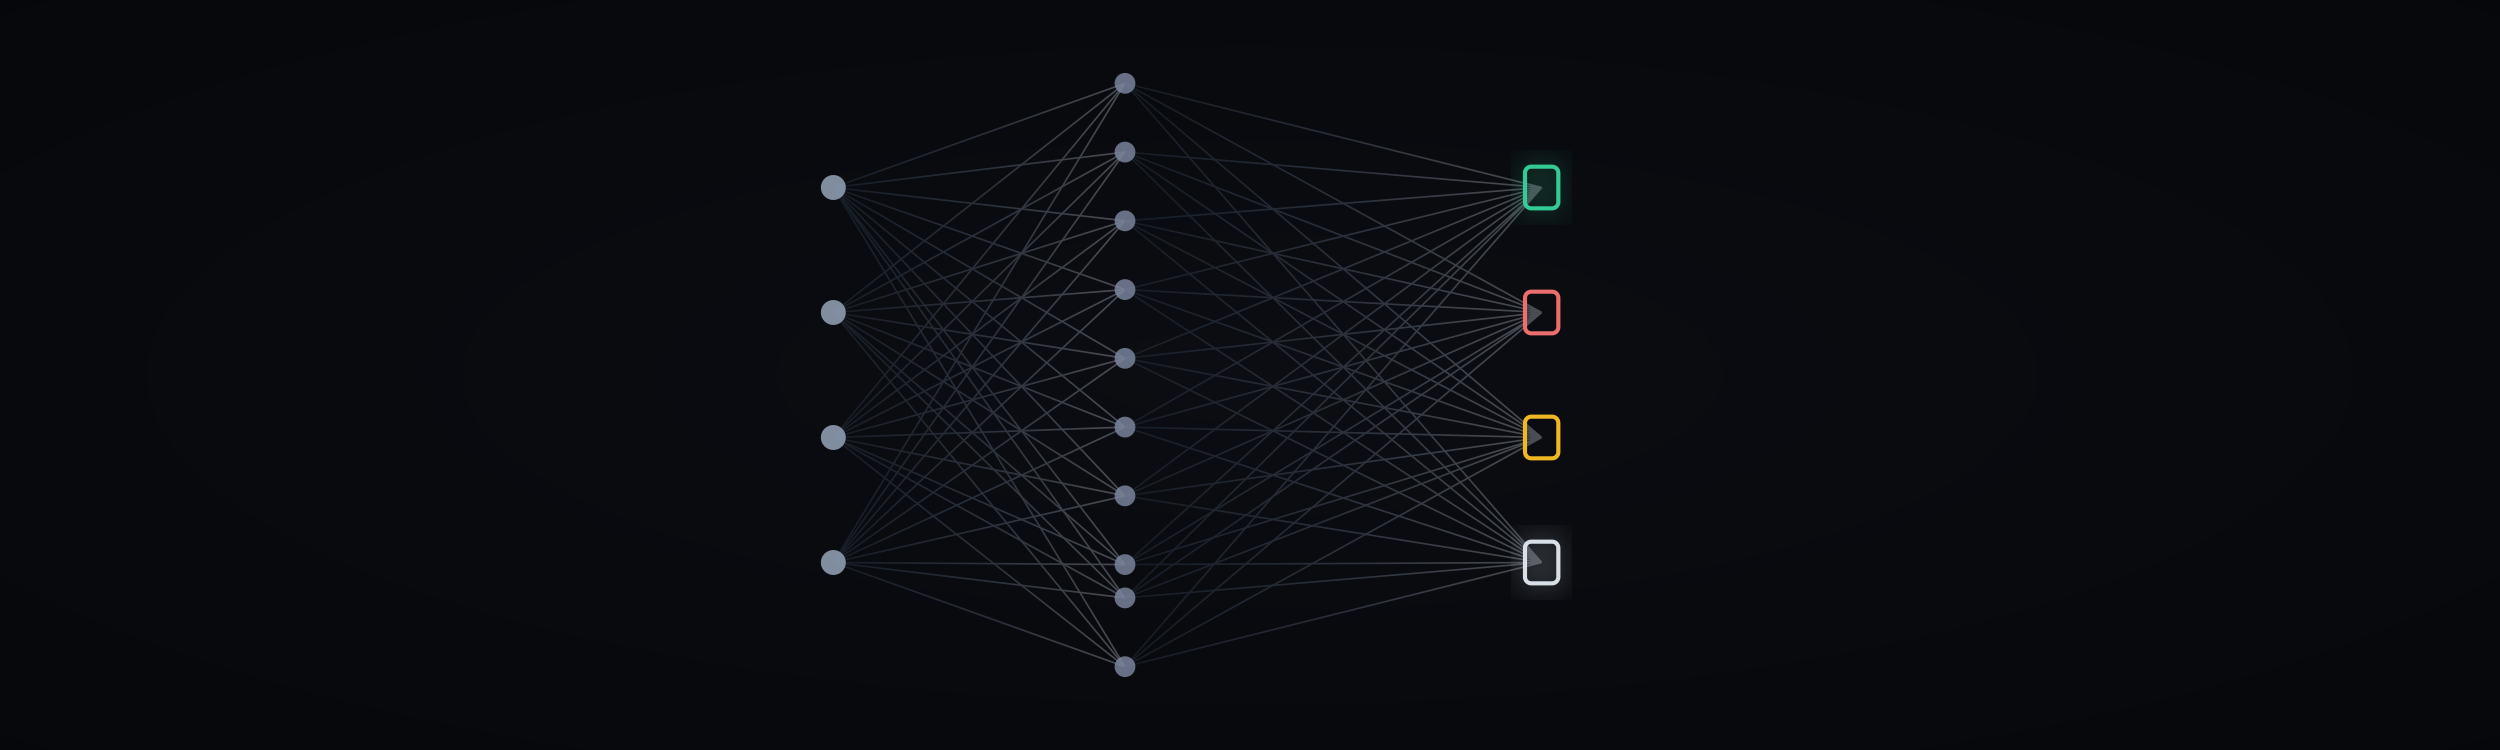
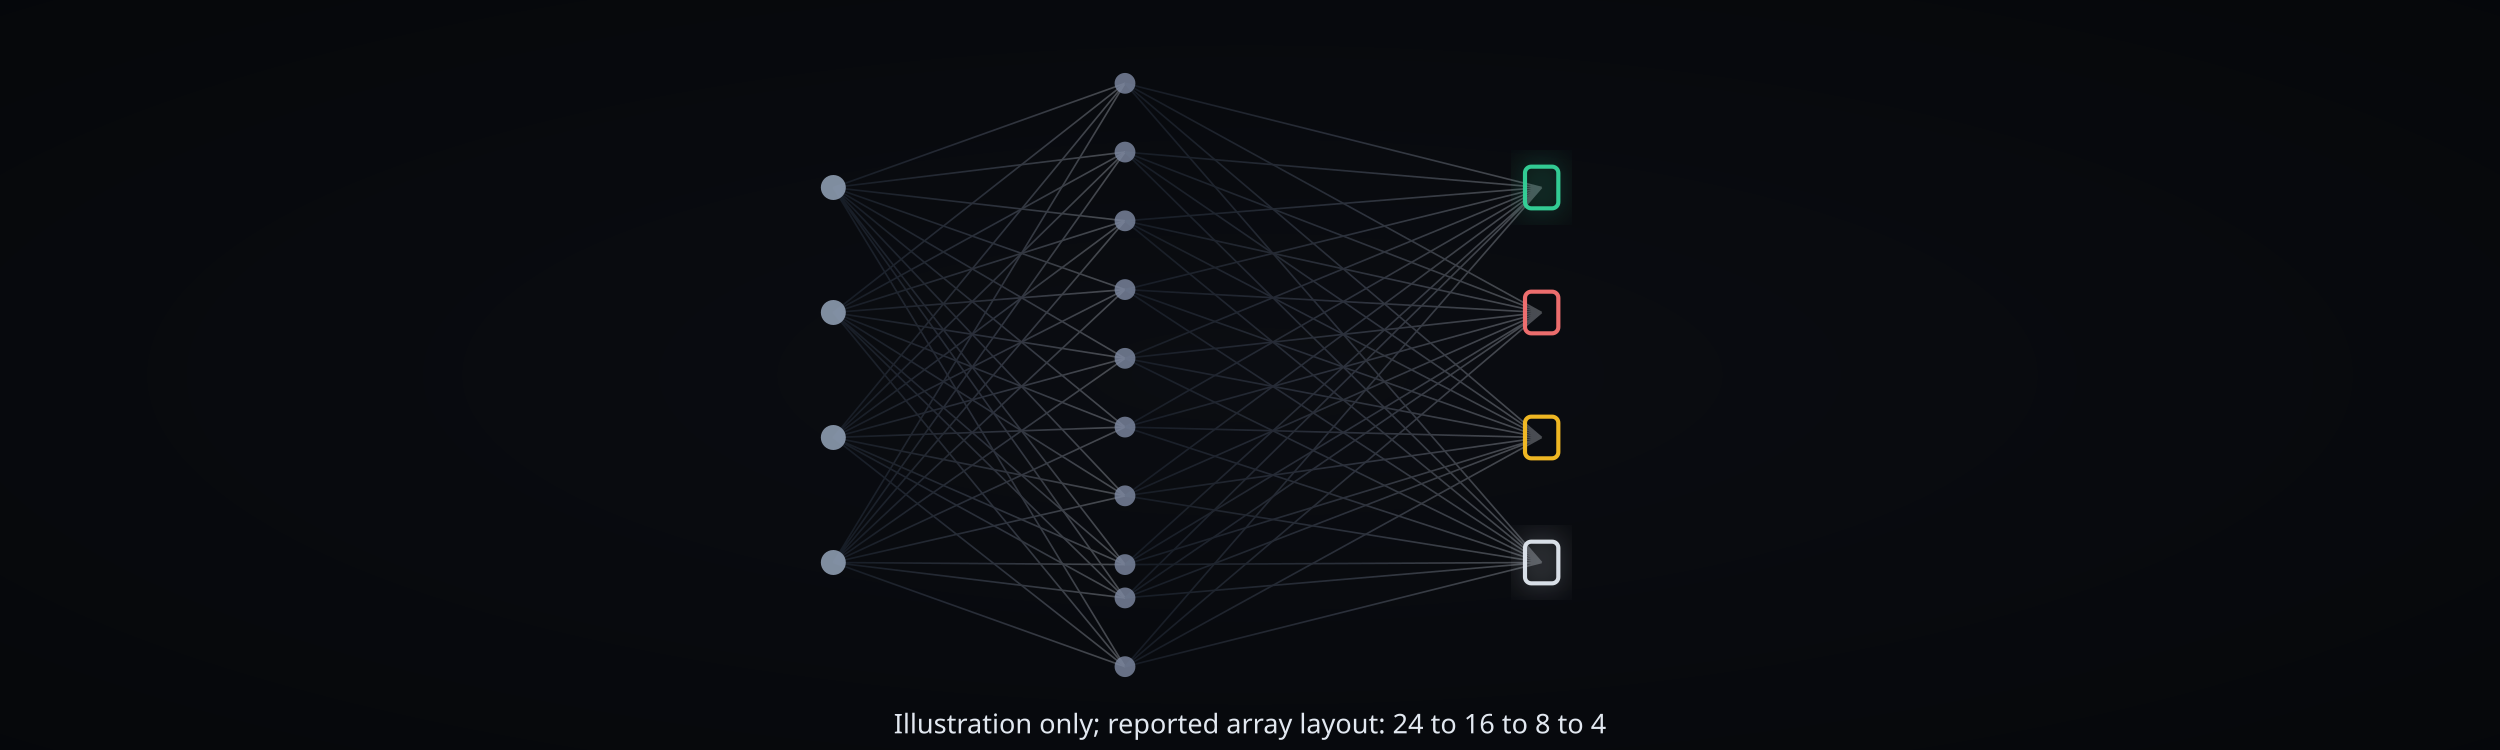
- <svg xmlns="http://www.w3.org/2000/svg" viewBox="0 0 1200 360" width="1200" height="360">
+ <svg xmlns="http://www.w3.org/2000/svg" viewBox="0 0 1200 360" width="1200" height="360" role="img" aria-labelledby="card-title card-description">
  <defs>
    <linearGradient id="gate4" x1="0" y1="0" x2="1" y2="0">
      <stop offset="0" stop-color="#334155" />
      <stop offset="0.55" stop-color="#7e8aa3" />
      <stop offset="1" stop-color="#e2e8f0" />
    </linearGradient>
    <filter id="glow" x="-40%" y="-40%" width="180%" height="180%">
      <feGaussianBlur stdDeviation="8" />
    </filter>
    <radialGradient id="fade" cx="0.5" cy="0.5" r="0.75">
      <stop offset="0" stop-color="#0b0d12" />
      <stop offset="1" stop-color="#05070a" />
    </radialGradient>
  </defs>
  <rect width="1200" height="360" fill="url(#fade)" />
  <g stroke="url(#gate4)" stroke-width="0.8" opacity="0.3">
    <path d="M 400 90 L 540 40 M 400 90 L 540 73 M 400 90 L 540 106 M 400 90 L 540 139 M 400 90 L 540 172 M 400 90 L 540 205 M 400 90 L 540 238 M 400 90 L 540 271 M 400 90 L 540 287 M 400 90 L 540 320" />
    <path d="M 400 150 L 540 40 M 400 150 L 540 73 M 400 150 L 540 106 M 400 150 L 540 139 M 400 150 L 540 172 M 400 150 L 540 205 M 400 150 L 540 238 M 400 150 L 540 271 M 400 150 L 540 287 M 400 150 L 540 320" />
    <path d="M 400 210 L 540 40 M 400 210 L 540 73 M 400 210 L 540 106 M 400 210 L 540 139 M 400 210 L 540 172 M 400 210 L 540 205 M 400 210 L 540 238 M 400 210 L 540 271 M 400 210 L 540 287 M 400 210 L 540 320" />
    <path d="M 400 270 L 540 40 M 400 270 L 540 73 M 400 270 L 540 106 M 400 270 L 540 139 M 400 270 L 540 172 M 400 270 L 540 205 M 400 270 L 540 238 M 400 270 L 540 271 M 400 270 L 540 287 M 400 270 L 540 320" />
    <path d="M 540 40 L 740 90 M 540 73 L 740 90 M 540 106 L 740 90 M 540 139 L 740 90 M 540 172 L 740 90 M 540 205 L 740 90 M 540 238 L 740 90 M 540 271 L 740 90 M 540 287 L 740 90 M 540 320 L 740 90" />
    <path d="M 540 40 L 740 150 M 540 73 L 740 150 M 540 106 L 740 150 M 540 139 L 740 150 M 540 172 L 740 150 M 540 205 L 740 150 M 540 238 L 740 150 M 540 271 L 740 150 M 540 287 L 740 150 M 540 320 L 740 150" />
    <path d="M 540 40 L 740 210 M 540 73 L 740 210 M 540 106 L 740 210 M 540 139 L 740 210 M 540 172 L 740 210 M 540 205 L 740 210 M 540 238 L 740 210 M 540 271 L 740 210 M 540 287 L 740 210 M 540 320 L 740 210" />
    <path d="M 540 40 L 740 270 M 540 73 L 740 270 M 540 106 L 740 270 M 540 139 L 740 270 M 540 172 L 740 270 M 540 205 L 740 270 M 540 238 L 740 270 M 540 271 L 740 270 M 540 287 L 740 270 M 540 320 L 740 270" />
  </g>
  <circle cx="400" cy="90" r="6" fill="#94a3b8" opacity="0.85" />
  <circle cx="400" cy="150" r="6" fill="#94a3b8" opacity="0.85" />
  <circle cx="400" cy="210" r="6" fill="#94a3b8" opacity="0.85" />
  <circle cx="400" cy="270" r="6" fill="#94a3b8" opacity="0.85" />
  <circle cx="540" cy="40" r="5" fill="#7e8aa3" opacity="0.8" />
  <circle cx="540" cy="73" r="5" fill="#7e8aa3" opacity="0.8" />
  <circle cx="540" cy="106" r="5" fill="#7e8aa3" opacity="0.8" />
  <circle cx="540" cy="139" r="5" fill="#7e8aa3" opacity="0.8" />
  <circle cx="540" cy="172" r="5" fill="#7e8aa3" opacity="0.8" />
  <circle cx="540" cy="205" r="5" fill="#7e8aa3" opacity="0.8" />
  <circle cx="540" cy="238" r="5" fill="#7e8aa3" opacity="0.8" />
  <circle cx="540" cy="271" r="5" fill="#7e8aa3" opacity="0.8" />
  <circle cx="540" cy="287" r="5" fill="#7e8aa3" opacity="0.8" />
  <circle cx="540" cy="320" r="5" fill="#7e8aa3" opacity="0.8" />
  <rect x="732" y="80" width="16" height="20" rx="3" fill="none" stroke="#34d399" stroke-width="2" opacity="0.95" />
  <rect x="732" y="140" width="16" height="20" rx="3" fill="none" stroke="#f87171" stroke-width="2" opacity="0.95" />
  <rect x="732" y="200" width="16" height="20" rx="3" fill="none" stroke="#fbbf24" stroke-width="2" opacity="0.95" />
  <rect x="732" y="260" width="16" height="20" rx="3" fill="none" stroke="#e2e8f0" stroke-width="2" opacity="0.95" />
  <rect x="732" y="80" width="16" height="20" rx="3" fill="none" stroke="#34d399" stroke-width="6" opacity="0.3" filter="url(#glow)" />
  <rect x="732" y="260" width="16" height="20" rx="3" fill="none" stroke="#e2e8f0" stroke-width="6" opacity="0.3" filter="url(#glow)" />
  <path d="M0 336 L 1200 336" fill="none" stroke="url(#gate4)" stroke-width="4" opacity="0.22" filter="url(#glow)" />
  <path d="M0 336 L 1200 336" fill="none" stroke="url(#gate4)" stroke-width="0.9" opacity="0.5" />
+   <text x="600" y="352" text-anchor="middle" font-family="sans-serif" font-size="13" fill="#e2e8f0">Illustration only; reported array layout: 24 to 16 to 8 to 4</text>
</svg>
